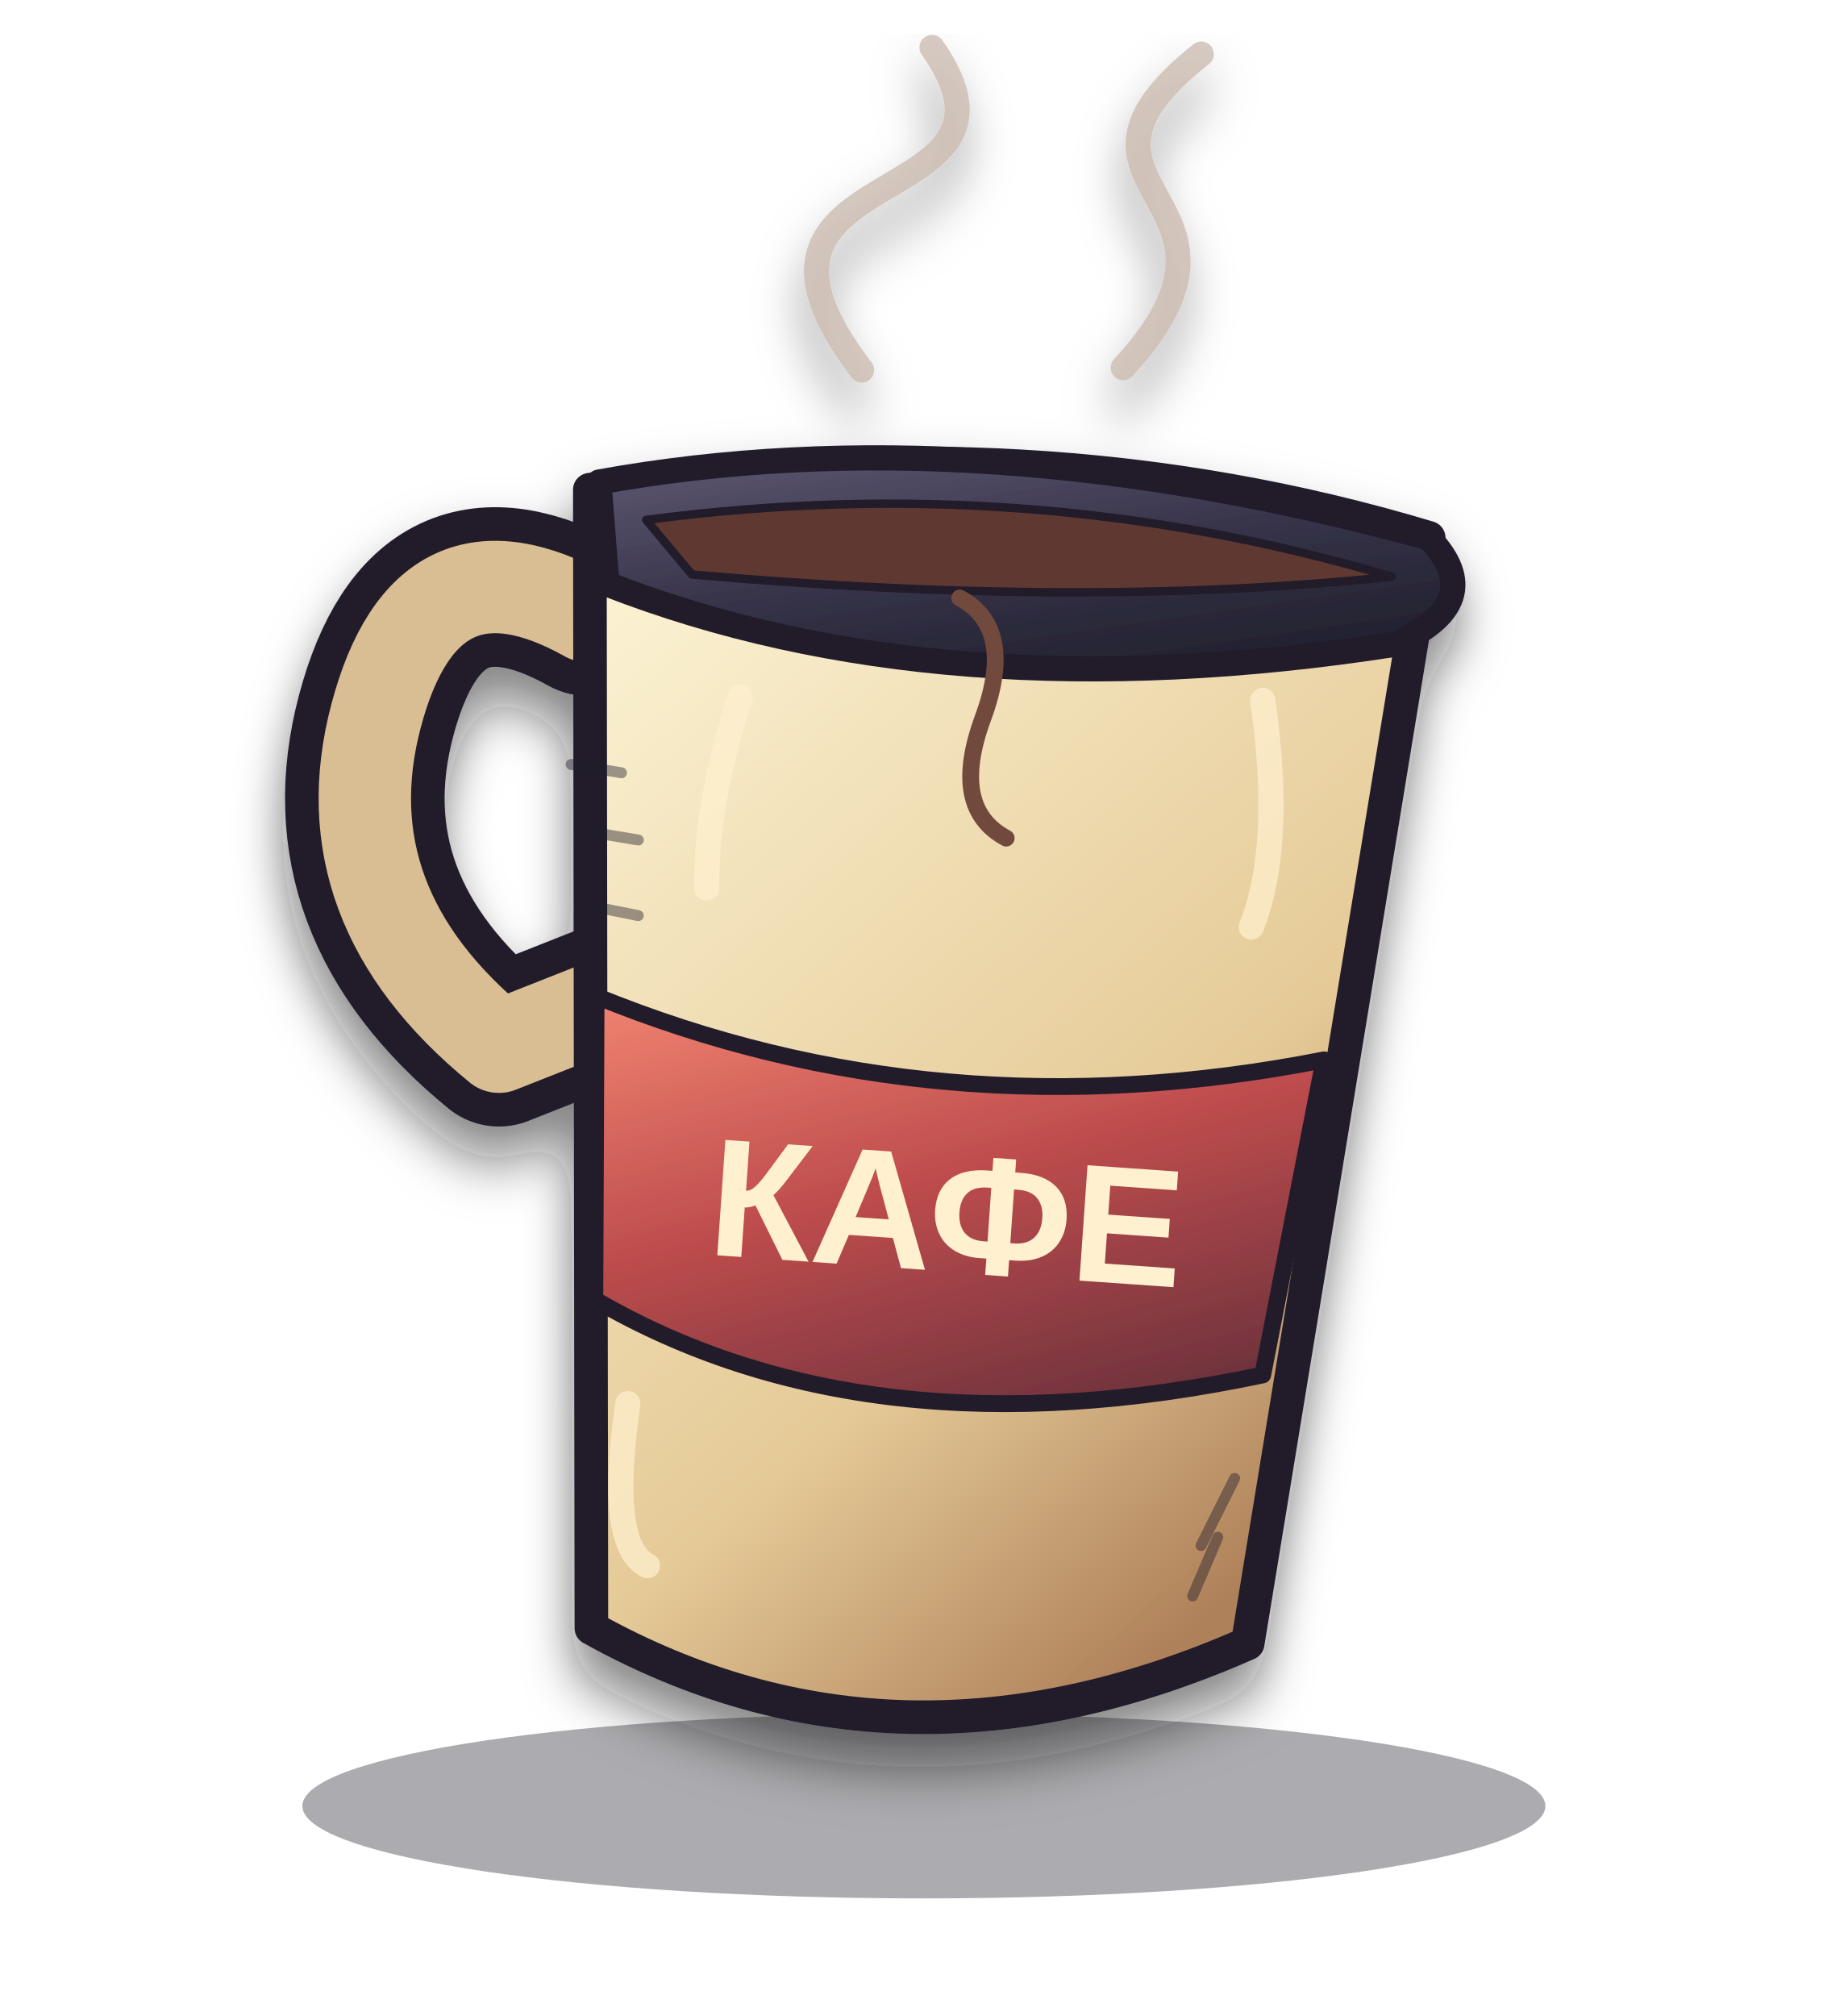
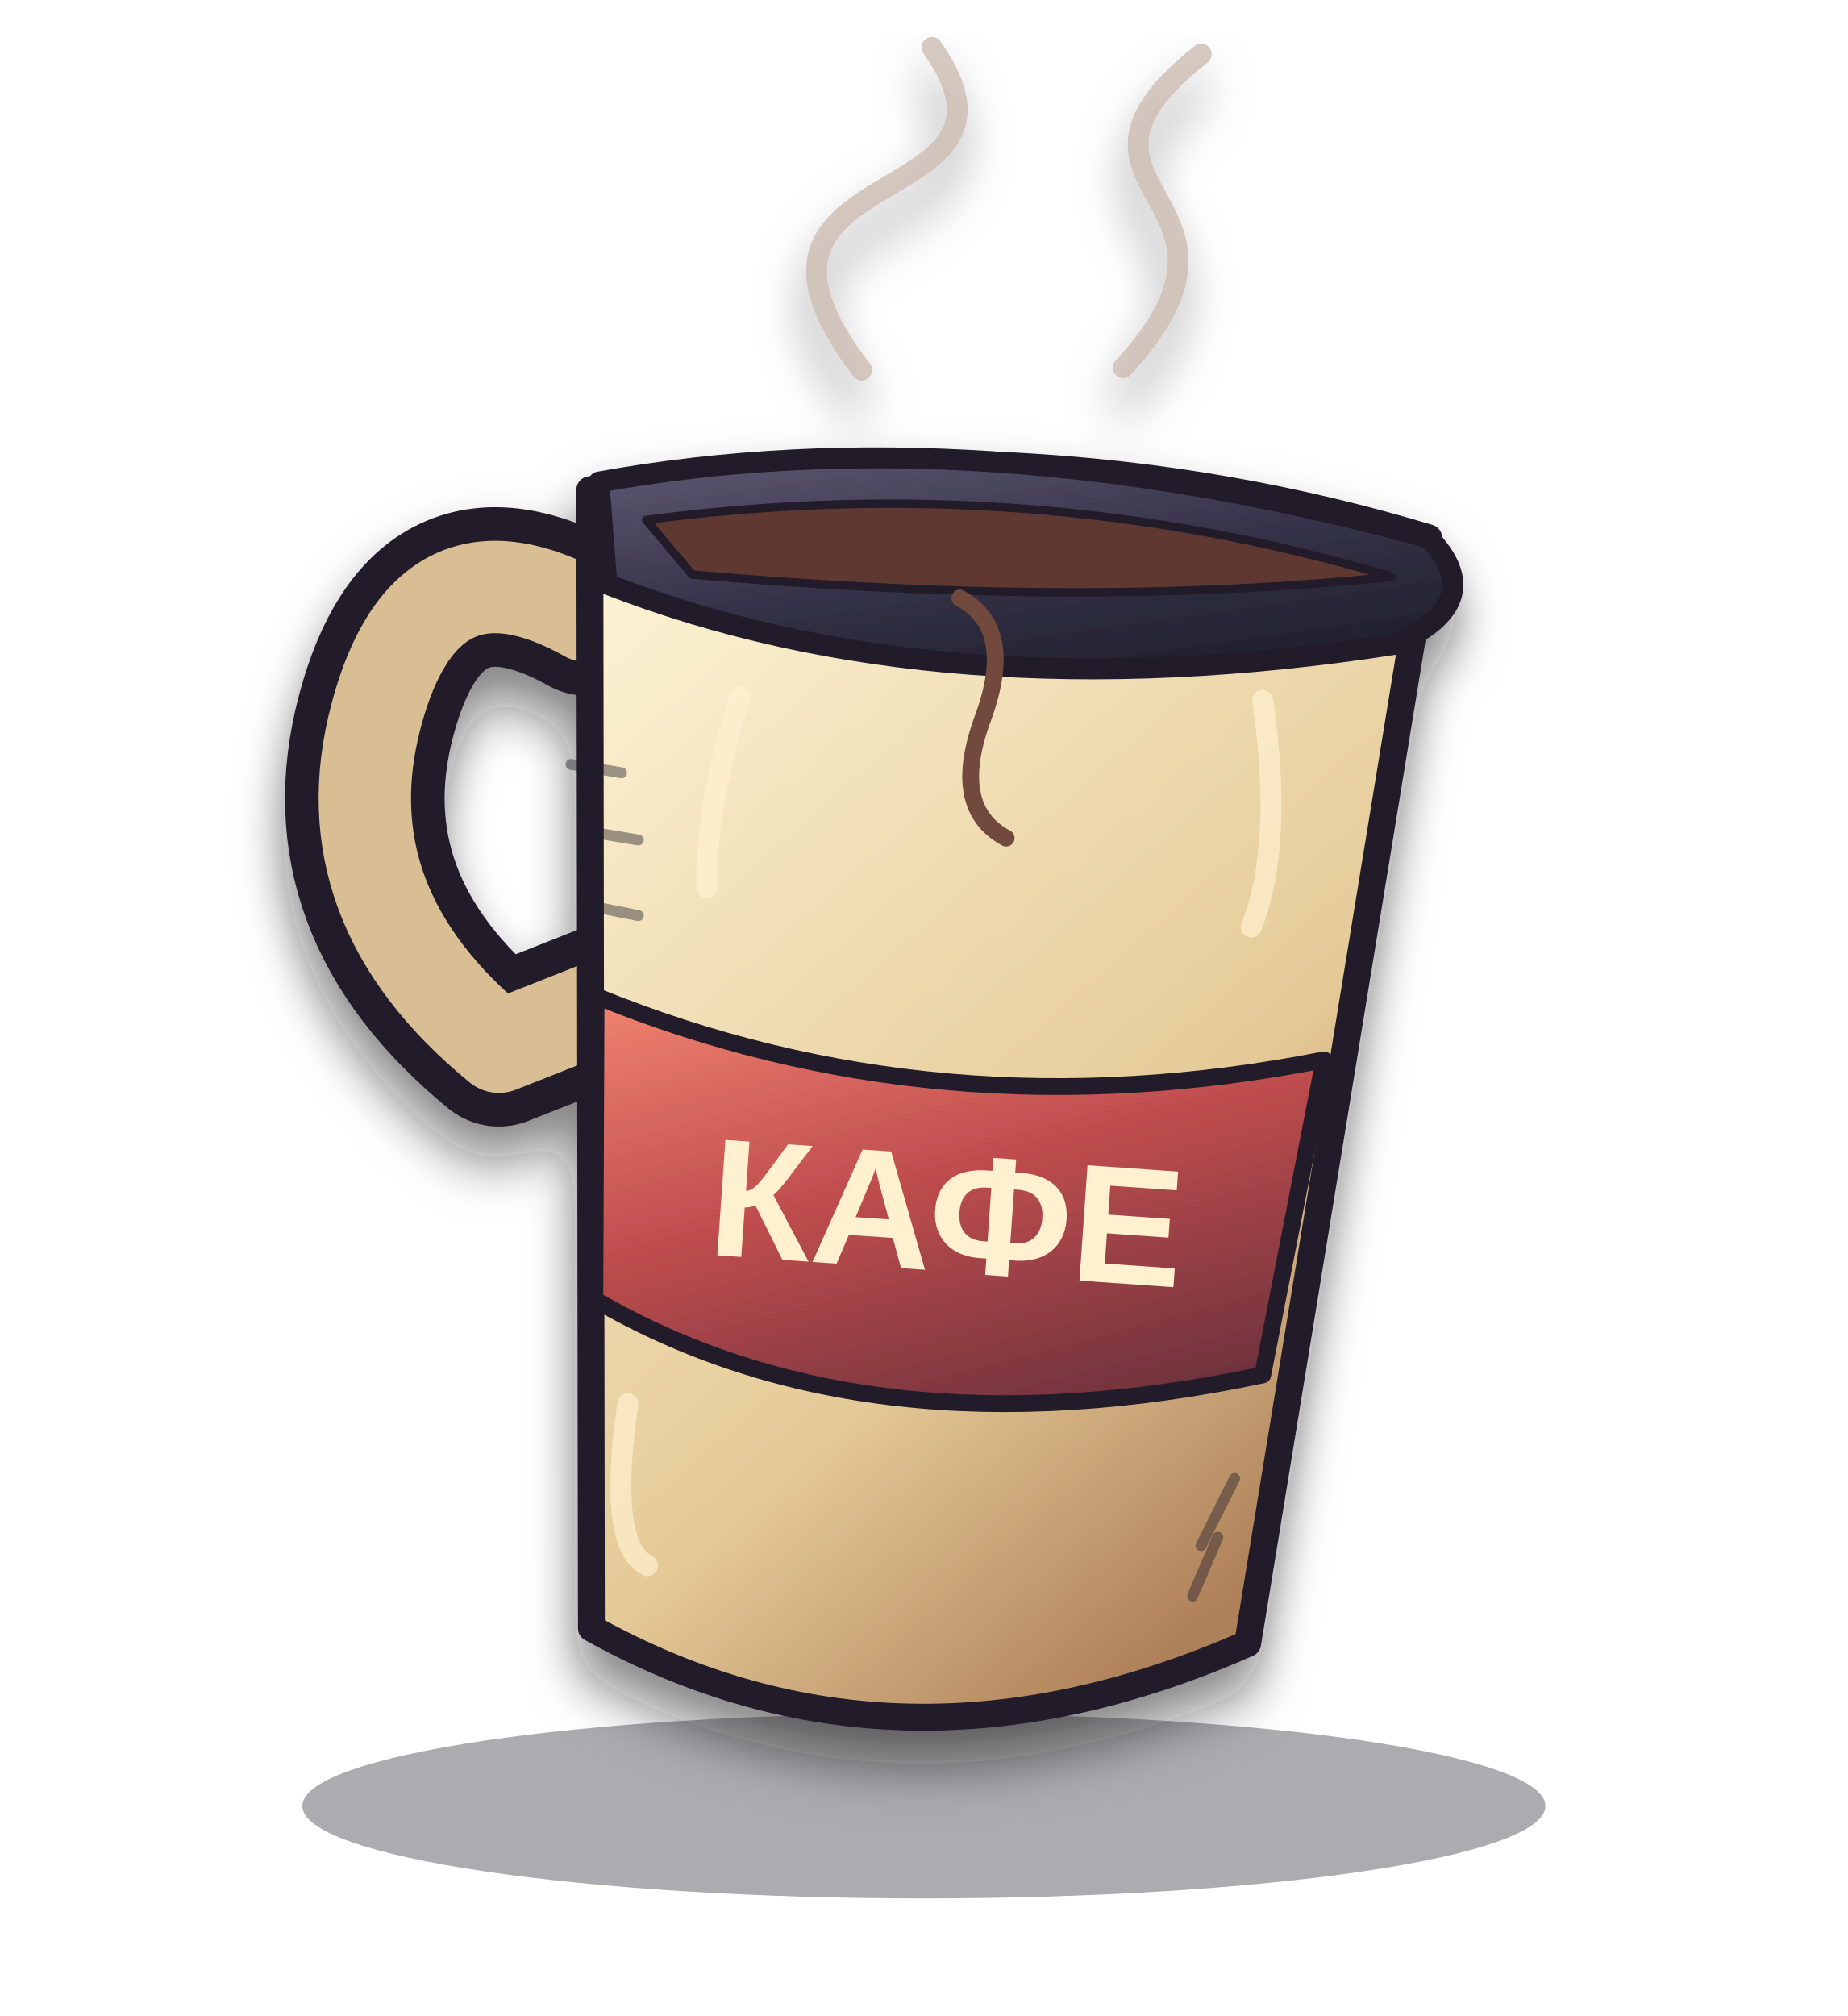
<svg xmlns="http://www.w3.org/2000/svg" viewBox="0 0 220 240" role="img" aria-labelledby="title">
  <defs>
    <linearGradient id="skin" x1="0" y1="0" x2=".85" y2="1">
-       <stop stop-color="#ffe0b8" />
-       <stop offset=".48" stop-color="#e5ac89" />
-       <stop offset="1" stop-color="#b76969" />
+       <stop stop-color="#efd0b4" />
+       <stop offset=".48" stop-color="#cd9c7c" />
+       <stop offset="1" stop-color="#945f52" />
    </linearGradient>
    <linearGradient id="paper" x1="0" y1="0" x2=".7" y2="1">
      <stop stop-color="#fff9dd" />
      <stop offset=".7" stop-color="#e5ca97" />
      <stop offset="1" stop-color="#af815a" />
    </linearGradient>
    <linearGradient id="gold" x1="0" y1="0" x2=".8" y2="1">
      <stop stop-color="#fff0a3" />
      <stop offset=".45" stop-color="#e6a743" />
      <stop offset="1" stop-color="#9d522d" />
    </linearGradient>
    <linearGradient id="teal" x1="0" y1="0" x2=".8" y2="1">
-       <stop stop-color="#90e5d1" />
-       <stop offset=".5" stop-color="#4bb5a8" />
+       <stop stop-color="#9abdaf" />
+       <stop offset=".5" stop-color="#568f85" />
      <stop offset="1" stop-color="#245c63" />
    </linearGradient>
    <linearGradient id="pink" x1="0" y1="0" x2=".8" y2="1">
-       <stop stop-color="#ff9dbb" />
-       <stop offset=".5" stop-color="#d64d86" />
+       <stop stop-color="#d7a4ae" />
+       <stop offset=".5" stop-color="#a95977" />
      <stop offset="1" stop-color="#71294f" />
    </linearGradient>
    <linearGradient id="cloth" x1="0" y1="0" x2="1" y2="1">
      <stop stop-color="#66607b" />
      <stop offset=".5" stop-color="#353248" />
      <stop offset="1" stop-color="#161820" />
    </linearGradient>
    <linearGradient id="bread" x1="0" y1="0" x2=".5" y2="1">
      <stop stop-color="#ffe1a1" />
      <stop offset=".55" stop-color="#ce985e" />
      <stop offset="1" stop-color="#985335" />
    </linearGradient>
    <linearGradient id="beer" x1="0" y1="0" x2="1" y2="1">
      <stop stop-color="#b2b757" />
      <stop offset=".4" stop-color="#526941" />
      <stop offset="1" stop-color="#172d2c" />
    </linearGradient>
    <linearGradient id="red" x1="0" y1="0" x2=".7" y2="1">
      <stop stop-color="#f18370" />
      <stop offset=".5" stop-color="#be4c4d" />
      <stop offset="1" stop-color="#71333d" />
    </linearGradient>
    <radialGradient id="glow">
      <stop stop-color="#efbd7a" stop-opacity=".35" />
      <stop offset="1" stop-color="#efbd7a" stop-opacity="0" />
    </radialGradient>
    <radialGradient id="neon">
      <stop stop-color="#f05ba5" stop-opacity=".6" />
      <stop offset="1" stop-color="#f05ba5" stop-opacity="0" />
    </radialGradient>
    <filter id="shadow" x="-30%" y="-25%" width="160%" height="160%">
      <feDropShadow dx="0" dy="4" stdDeviation="3" flood-color="#100f19" flood-opacity=".52" />
    </filter>
    <filter id="bloom" x="-60%" y="-60%" width="220%" height="220%">
      <feGaussianBlur stdDeviation="3" />
    </filter>
    <pattern id="inkgrain" width="19" height="23" patternUnits="userSpaceOnUse">
      <path d="M2 4l3 1m8 12 2-1m-6 8 2 1" stroke="#fff4d4" stroke-width=".6" opacity=".15" />
      <path d="m9 8 2-1m6 14 2-1" stroke="#201b2a" stroke-width=".7" opacity=".2" />
    </pattern>
  </defs>
  <g stroke-linecap="round" stroke-linejoin="round">
    <ellipse cx="110" cy="215" rx="74" ry="11" fill="#100f19" stroke="none" stroke-width="0" opacity=".35" />
    <g transform="rotate(5 110 120)" filter="url(#shadow)">
      <path d="M66 77Q46 68 42 91T60 129L72 123" fill="none" stroke="#211c2a" stroke-width="19" />
      <path d="M66 77Q46 68 42 91T60 129L72 123" fill="none" stroke="#d9be93" stroke-width="11" />
-       <path d="M65 62Q117 49 165 59L155 192Q115 214 77 197Z" fill="url(#paper)" stroke="#211c2a" stroke-width="4" />
-       <path d="M66 61Q110 49 165 59Q173 66 162 72Q109 85 68 73Z" fill="url(#cloth)" stroke="#211c2a" stroke-width="3" />
+       <path d="M65 62Q117 49 165 59L155 192Q115 214 77 197Z" fill="url(#paper)" stroke="#211c2a" stroke-width="3.2" />
+       <path d="M66 61Q110 49 165 59Q173 66 162 72Q109 85 68 73Z" fill="url(#cloth)" stroke="#211c2a" stroke-width="2.5" />
      <path d="M72 65Q117 55 161 64Q125 71 78 71Z" fill="#5e3930" stroke="#211c2a" stroke-width="1" />
      <path d="M71 122Q113 135 158 122L154 160Q108 174 74 158Z" fill="url(#red)" stroke="#211c2a" stroke-width="2" />
      <text x="115" y="151" font-family="Arial,sans-serif" font-size="20" font-weight="900" text-anchor="middle" fill="#fff0cf" transform="rotate(-1 115 151)">КАФЕ</text>
-       <path d="M79 170q-1 17 4 19M85 85q-3 13-2 23M147 80q4 17 1 27" fill="none" stroke="#fff0cf" stroke-width="3" opacity=".72" />
-       <path d="M96 45C74 21 117 25 101 6M127 42C144 20 114 22 133 4" fill="none" stroke="#c5b4a7" stroke-width="3" opacity=".7" />
+       <path d="M79 170q-1 17 4 19M85 85q-3 13-2 23M147 80q4 17 1 27" fill="none" stroke="#fff0cf" stroke-width="2.5" opacity=".72" />
+       <path d="M96 45C74 21 117 25 101 6M127 42C144 20 114 22 133 4" fill="none" stroke="#c5b4a7" stroke-width="2.5" opacity=".7" />
      <path d="M110 71q7 3 4 14t4 14" fill="none" stroke="#71483d" stroke-width="2" />
    </g>
    <path d="M68 91l6 1M70 99l6 1M71 108l5 1M147 176l-4 8M145 183l-3 7" fill="none" stroke="#211c2a" stroke-width="1.3" opacity=".43" />
  </g>
</svg>
